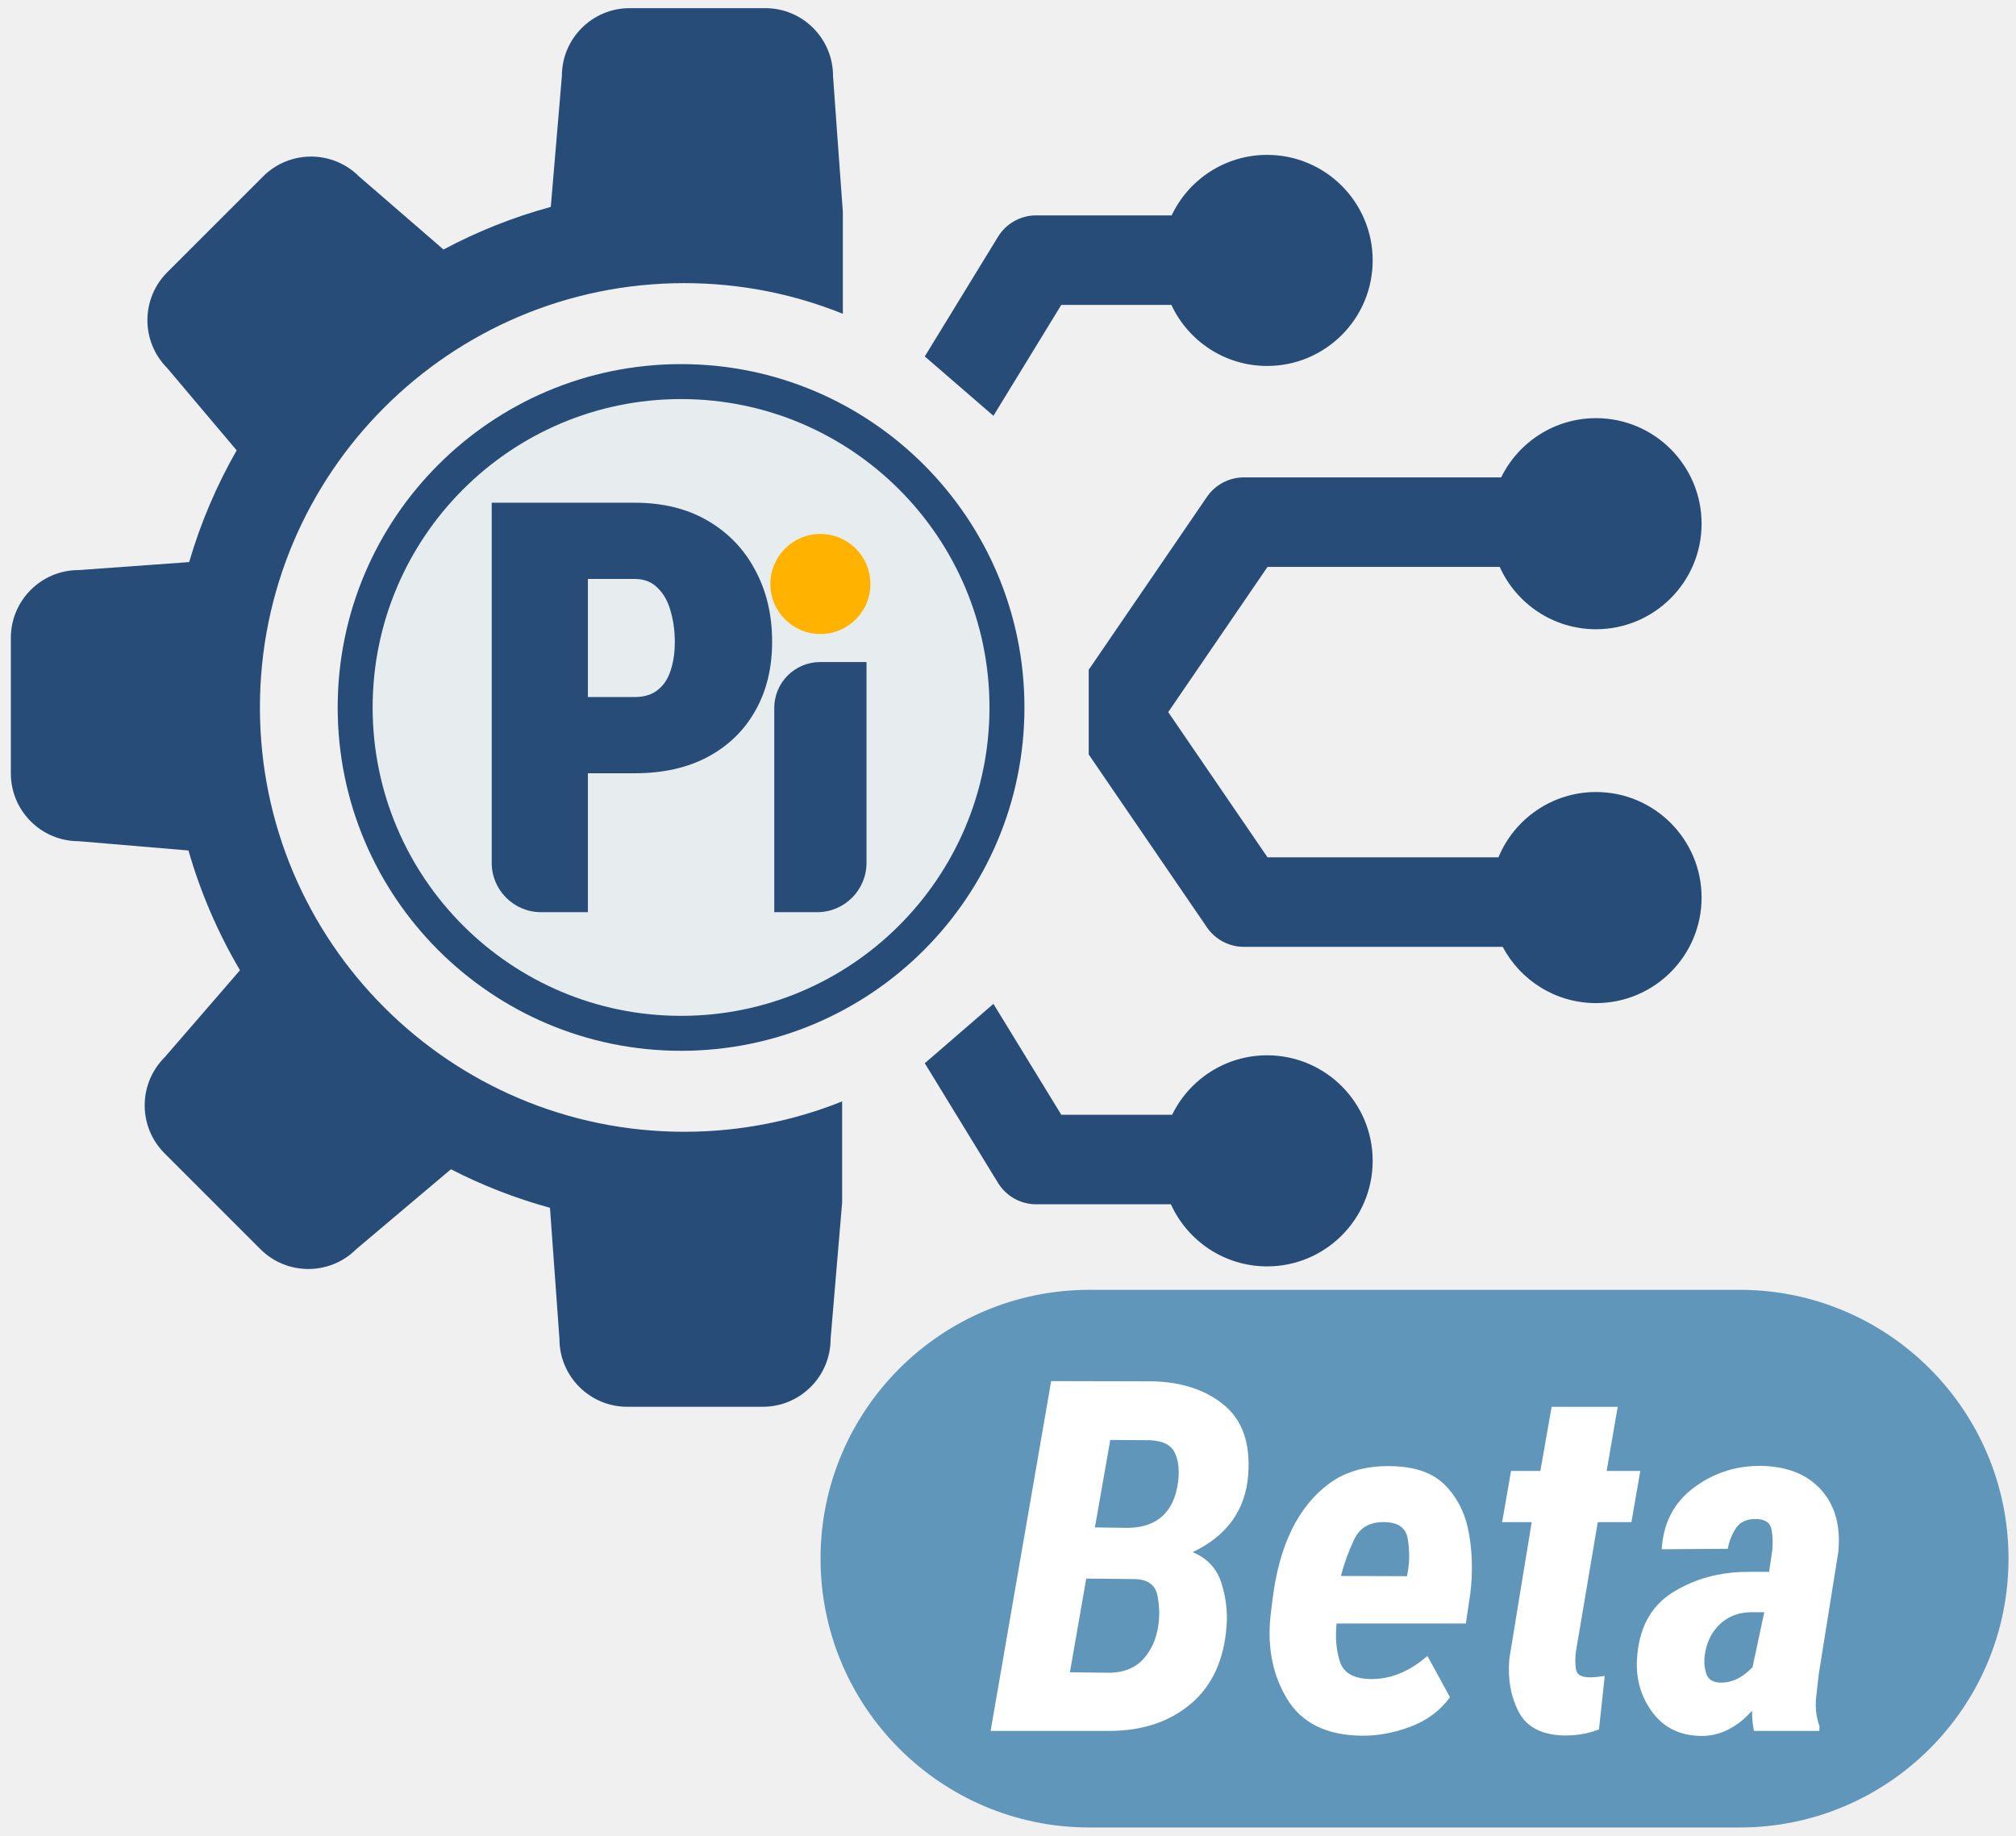
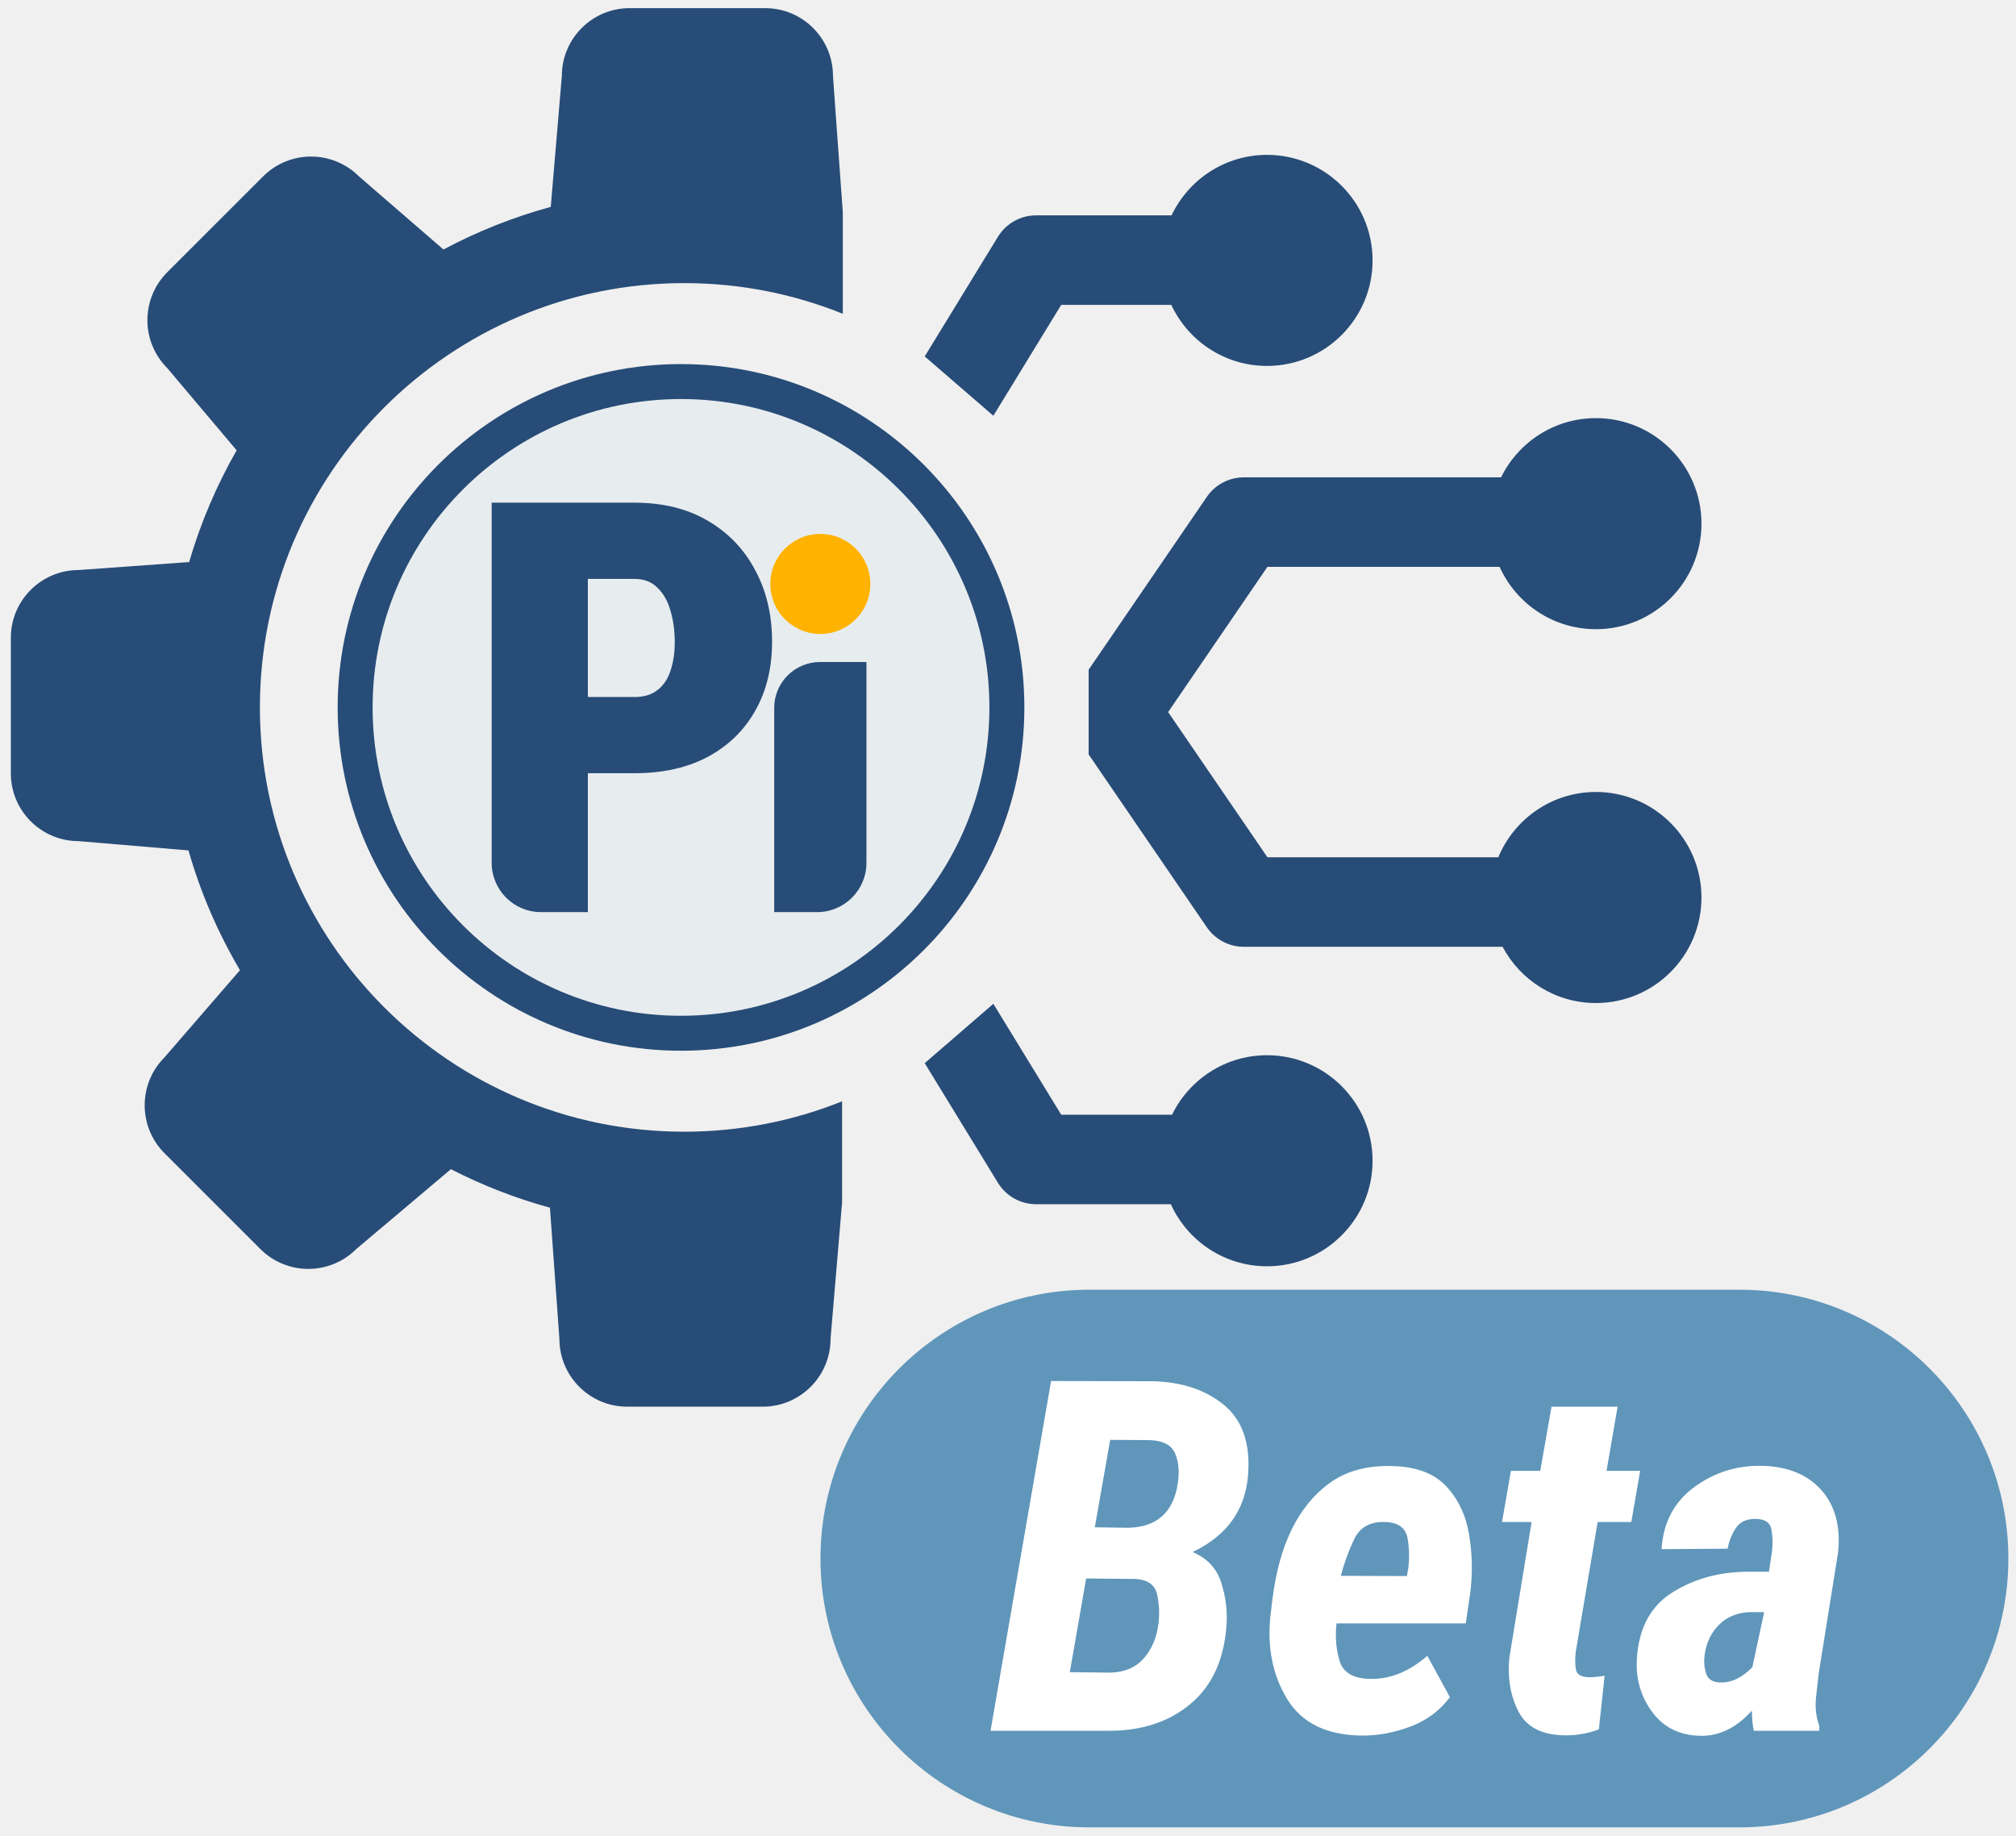
- <svg xmlns="http://www.w3.org/2000/svg" width="100%" height="100%" viewBox="0 0 2252 2051" version="1.1" xml:space="preserve" style="fill-rule:evenodd;clip-rule:evenodd;stroke-linejoin:round;stroke-miterlimit:2;">
-   <rect id="PI-Co-Pilot-Icon" x="0" y="-0" width="2251.03" height="2050.39" style="fill:none;" />
+ <svg xmlns="http://www.w3.org/2000/svg" width="100%" height="100%" viewBox="0 0 9384 8546" version="1.1" xml:space="preserve" style="fill-rule:evenodd;clip-rule:evenodd;stroke-linejoin:round;stroke-miterlimit:2;">
  <g>
    <g>
      <g>
-         <path d="M941.531,350.568c-54.739,-22.094 -114.533,-34.26 -177.146,-34.26c-261.63,0 -474.04,212.411 -474.04,474.041c-0,261.631 212.41,474.041 474.04,474.041c62.303,0 121.814,-12.045 176.331,-33.932l0.002,113.068l-12.887,152.351c-0,41.792 -33.93,75.722 -75.722,75.722l-151.445,0c-41.792,0 -75.722,-33.93 -75.722,-75.722l-10.584,-146.572c-38.641,-10.59 -75.675,-25.085 -110.65,-43.031l-105.739,89.242c-29.552,29.551 -77.536,29.551 -107.087,-0l-107.088,-107.087c-29.551,-29.552 -29.551,-77.536 0,-107.088l84.277,-97.396c-24.495,-41.566 -43.952,-86.449 -57.528,-133.807l-122.705,-10.382c-41.792,0 -75.722,-33.93 -75.722,-75.722l-0,-151.444c-0,-41.792 33.93,-75.722 75.722,-75.722l123.46,-8.916c12.837,-43.995 30.756,-85.832 53.077,-124.833l-77.534,-91.867c-29.552,-29.551 -29.552,-77.535 -0,-107.087l107.087,-107.087c29.551,-29.552 77.536,-29.552 107.087,-0l94.403,81.686c37.671,-20.107 77.818,-36.175 119.861,-47.623l12.38,-146.32c0,-41.792 33.93,-75.722 75.722,-75.722l151.445,0c41.792,0 75.722,33.93 75.722,75.722c-0,0 8.958,125.516 10.983,152.114l-0,113.633Z" style="fill:#274c77;" />
+         <path d="M3923.05,1460.7c-228.079,-92.058 -477.221,-142.75 -738.109,-142.75c-1090.12,0 -1975.17,885.046 -1975.17,1975.17c-0,1090.13 885.041,1975.17 1975.17,1975.17c259.596,-0 507.559,-50.188 734.713,-141.384l0.008,471.117l-53.696,634.796c0,174.133 -141.375,315.508 -315.508,315.508l-631.021,0c-174.133,0 -315.508,-141.375 -315.508,-315.508l-44.1,-610.717c-161.004,-44.125 -315.313,-104.521 -461.042,-179.296l-440.579,371.842c-123.133,123.129 -323.067,123.129 -446.196,-0l-446.2,-446.196c-123.129,-123.133 -123.129,-323.067 0,-446.2l351.154,-405.817c-102.062,-173.191 -183.133,-360.204 -239.7,-557.529l-511.27,-43.258c-174.134,-0 -315.509,-141.375 -315.509,-315.508l0,-631.017c0,-174.133 141.375,-315.508 315.509,-315.508l514.416,-37.15c53.488,-183.313 128.15,-357.634 221.154,-520.138l-323.058,-382.779c-123.133,-123.129 -123.133,-323.063 0,-446.196l446.196,-446.196c123.129,-123.133 323.067,-123.133 446.196,0l393.346,340.359c156.962,-83.78 324.241,-150.73 499.42,-198.43l51.584,-609.666c-0,-174.134 141.375,-315.509 315.508,-315.509l631.021,0c174.133,0 315.508,141.375 315.508,315.509c0,-0 37.325,522.983 45.763,633.808l-0,473.471Z" style="fill:#274c77;" />
        <g>
-           <path d="M1307.99,1345.4l-150.489,-0c-17.41,-0 -33.567,-9.055 -42.654,-23.906l-81.801,-133.679l76.672,-66.319l75.81,123.89l123.837,-0c19.126,-39.315 59.467,-66.437 106.093,-66.437c65.075,-0 117.908,52.833 117.908,117.908c0,65.075 -52.833,117.908 -117.908,117.908c-47.774,-0 -88.951,-28.476 -107.468,-69.365Zm0.825,-1104.79c18.895,-39.934 59.565,-67.585 106.643,-67.585c65.075,0 117.908,52.833 117.908,117.908c0,65.076 -52.833,117.908 -117.908,117.908c-47.326,0 -88.178,-27.943 -106.941,-68.218l-122.989,0l-75.81,123.89l-76.672,-66.318l81.801,-133.68c9.087,-14.85 25.244,-23.905 42.654,-23.905l151.314,-0Zm-92.638,602.271l-0,-94.653l132.054,-193.13c9.32,-13.631 24.768,-21.782 41.28,-21.782l287.403,0c19.18,-39.167 59.442,-66.163 105.96,-66.163c65.075,-0 117.908,52.833 117.908,117.908c-0,65.075 -52.833,117.908 -117.908,117.908c-47.881,-0 -89.135,-28.603 -107.592,-69.639l-259.385,-0l-110.922,162.224l110.922,162.225l257.955,-0c17.688,-42.803 59.861,-72.955 109.022,-72.955c65.075,0 117.908,52.833 117.908,117.908c-0,65.076 -52.833,117.908 -117.908,117.908c-45.193,0 -84.482,-25.481 -104.27,-62.847l-289.093,-0c-16.512,-0 -31.96,-8.151 -41.28,-21.782l-132.054,-193.13Z" style="fill:#274c77;" />
+           <path d="M5449.96,5605.83l-627.037,0c-72.542,0 -139.863,-37.729 -177.725,-99.608l-340.838,-556.996l319.467,-276.329l315.875,516.208l515.988,0c79.691,-163.812 247.779,-276.82 442.054,-276.82c271.146,-0 491.283,220.137 491.283,491.283c0,271.146 -220.138,491.283 -491.283,491.283c-199.059,0 -370.629,-118.65 -447.784,-289.021Zm3.438,-4603.29c78.729,-166.392 248.187,-281.605 444.346,-281.605c271.146,0 491.283,220.138 491.283,491.284c0,271.15 -220.138,491.283 -491.283,491.283c-197.192,0 -367.409,-116.429 -445.588,-284.242l-512.454,0l-315.875,516.209l-319.467,-276.325l340.838,-557c37.862,-61.875 105.183,-99.604 177.725,-99.604l630.475,-0Zm-385.992,2509.46l0,-394.387l550.225,-804.709c38.833,-56.796 103.2,-90.758 172,-90.758l1197.51,-0c79.916,-163.196 247.675,-275.679 441.5,-275.679c271.146,-0 491.283,220.137 491.283,491.283c-0,271.146 -220.138,491.283 -491.283,491.283c-199.505,0 -371.396,-119.179 -448.3,-290.162l-1080.77,-0l-462.175,675.933l462.175,675.938l1074.81,-0c73.7,-178.346 249.421,-303.979 454.259,-303.979c271.145,-0 491.283,220.137 491.283,491.283c-0,271.15 -220.138,491.283 -491.283,491.283c-188.305,0 -352.009,-106.171 -434.459,-261.862l-1204.55,-0c-68.8,-0 -133.167,-33.963 -172,-90.759l-550.225,-804.708Z" style="fill:#274c77;" />
        </g>
      </g>
      <g>
-         <circle cx="760.789" cy="790.349" r="364.051" style="fill:#e7ecef;" />
+         <circle cx="3169.95" cy="3293.12" r="1516.88" style="fill:#e7ecef;" />
        <g>
-           <path d="M708.874,863.867l-91.426,0l-0,-85.142l91.426,-0c10.682,-0 19.269,-2.618 25.762,-7.855c6.703,-5.236 11.52,-12.462 14.452,-21.678c3.142,-9.425 4.713,-20.003 4.713,-31.732c0,-12.567 -1.571,-24.192 -4.713,-34.874c-2.932,-10.682 -7.749,-19.27 -14.452,-25.763c-6.493,-6.702 -15.08,-10.053 -25.762,-10.053l-52.154,-0l-0,372.301c-0,0 -25.919,0 -52.297,0c-30.46,0 -55.152,-24.692 -55.152,-55.152c-0,-121.651 -0,-402.292 -0,-402.292l159.603,0c31.627,0 58.856,6.703 81.686,20.108c23.04,13.405 40.738,31.837 53.096,55.295c12.567,23.249 18.851,49.85 18.851,79.802c-0,29.532 -6.284,55.295 -18.851,77.287c-12.358,21.993 -30.056,39.168 -53.096,51.526c-22.83,12.148 -50.059,18.222 -81.686,18.222Z" style="fill:#274c77;fill-rule:nonzero;" />
-           <path d="M967.946,739.635c0,0 0,142.858 0,224.284c0,30.46 -24.692,55.152 -55.152,55.152c-24.498,0 -47.898,0 -47.898,0l-0,-228.215c-0,-13.584 5.396,-26.613 15.002,-36.218c9.606,-9.606 22.634,-15.002 36.218,-15.003c25.864,0 51.83,0 51.83,0Z" style="fill:#274c77;fill-rule:nonzero;" />
-           <circle cx="916.421" cy="652.402" r="55.887" style="fill:#ffb300;" />
+           <path d="M2953.64,3599.45l-380.942,-0l0,-354.758l380.942,-0.001c44.508,0.001 80.287,-10.908 107.341,-32.729c27.929,-21.816 48,-51.925 60.217,-90.325c13.092,-39.271 19.637,-83.346 19.637,-132.216c0,-52.363 -6.545,-100.8 -19.637,-145.309c-12.217,-44.508 -32.288,-80.291 -60.217,-107.346c-27.054,-27.925 -62.833,-41.887 -107.341,-41.887l-217.309,-0l0,1551.25l-217.904,0c-126.917,0 -229.8,-102.883 -229.8,-229.8l0,-1676.22l665.013,-0c131.779,-0 245.233,27.929 340.358,83.783c96,55.854 169.742,132.654 221.233,230.396c52.363,96.871 78.546,207.708 78.546,332.508c0,123.05 -26.183,230.396 -78.546,322.029c-51.491,91.638 -125.233,163.2 -221.233,214.692c-95.125,50.617 -208.579,75.925 -340.358,75.925Z" style="fill:#274c77;fill-rule:nonzero;" />
+           <path d="M4033.11,3081.81l0,934.516c0,126.917 -102.883,229.8 -229.8,229.8l-199.575,0l0,-950.896c0,-56.6 22.484,-110.887 62.509,-150.908c40.025,-40.025 94.308,-62.508 150.908,-62.512l215.958,-0Z" style="fill:#274c77;fill-rule:nonzero;" />
+           <circle cx="3818.42" cy="2718.34" r="232.862" style="fill:#ffb300;" />
        </g>
      </g>
    </g>
-     <path d="M760.789,406.773c211.702,-0 383.577,171.875 383.577,383.576c-0,211.702 -171.875,383.577 -383.577,383.577c-211.701,-0 -383.576,-171.875 -383.576,-383.577c0,-211.701 171.875,-383.576 383.576,-383.576Zm0,39.05c-190.149,0 -344.525,154.377 -344.525,344.526c-0,190.149 154.376,344.526 344.525,344.526c190.149,0 344.526,-154.377 344.526,-344.526c0,-190.149 -154.377,-344.526 -344.526,-344.526Z" style="fill:#274c77;" />
+     <path d="M3169.95,1694.89c882.092,-0 1598.24,716.145 1598.24,1598.23c-0,882.092 -716.146,1598.24 -1598.24,1598.24c-882.087,0 -1598.23,-716.146 -1598.23,-1598.24c-0,-882.088 716.146,-1598.23 1598.23,-1598.23Zm0,162.709c-792.287,-0 -1435.52,643.237 -1435.52,1435.53c0,792.287 643.234,1435.53 1435.52,1435.53c792.288,-0 1435.53,-643.238 1435.53,-1435.53c0,-792.288 -643.237,-1435.53 -1435.53,-1435.53Z" style="fill:#274c77;" />
  </g>
  <g>
-     <path d="M2243.63,1741.28c0,165.755 -134.572,300.328 -300.328,300.328l-726.374,-0c-165.756,-0 -300.328,-134.573 -300.328,-300.328c-0,-165.756 134.572,-300.328 300.328,-300.328l726.374,-0c165.756,-0 300.328,134.572 300.328,300.328Z" style="fill:#6096ba;" />
-     <g transform="matrix(549.674,0,0,549.674,2073.61,1933.71)" />
-     <text x="1104.43px" y="1933.71px" style="font-family:'RobotoCondensed-BoldItalic', 'Roboto Condensed';font-weight:700;font-style:italic;font-size:549.674px;fill:#fff;">Beta</text>
+     <path d="M9348.46,7255.33c0,690.646 -560.716,1251.37 -1251.37,1251.37l-3026.56,0c-690.65,0 -1251.37,-560.721 -1251.37,-1251.37c-0,-690.65 560.716,-1251.37 1251.37,-1251.37l3026.56,-0c690.65,-0 1251.37,560.716 1251.37,1251.37Z" style="fill:#6096ba;" />
+     <text x="4601.79px" y="8057.12px" style="font-family:'RobotoCondensed-BoldItalic', 'Roboto Condensed';font-weight:700;font-style:italic;font-size:2290.31px;fill:#fff;">Beta</text>
  </g>
</svg>
